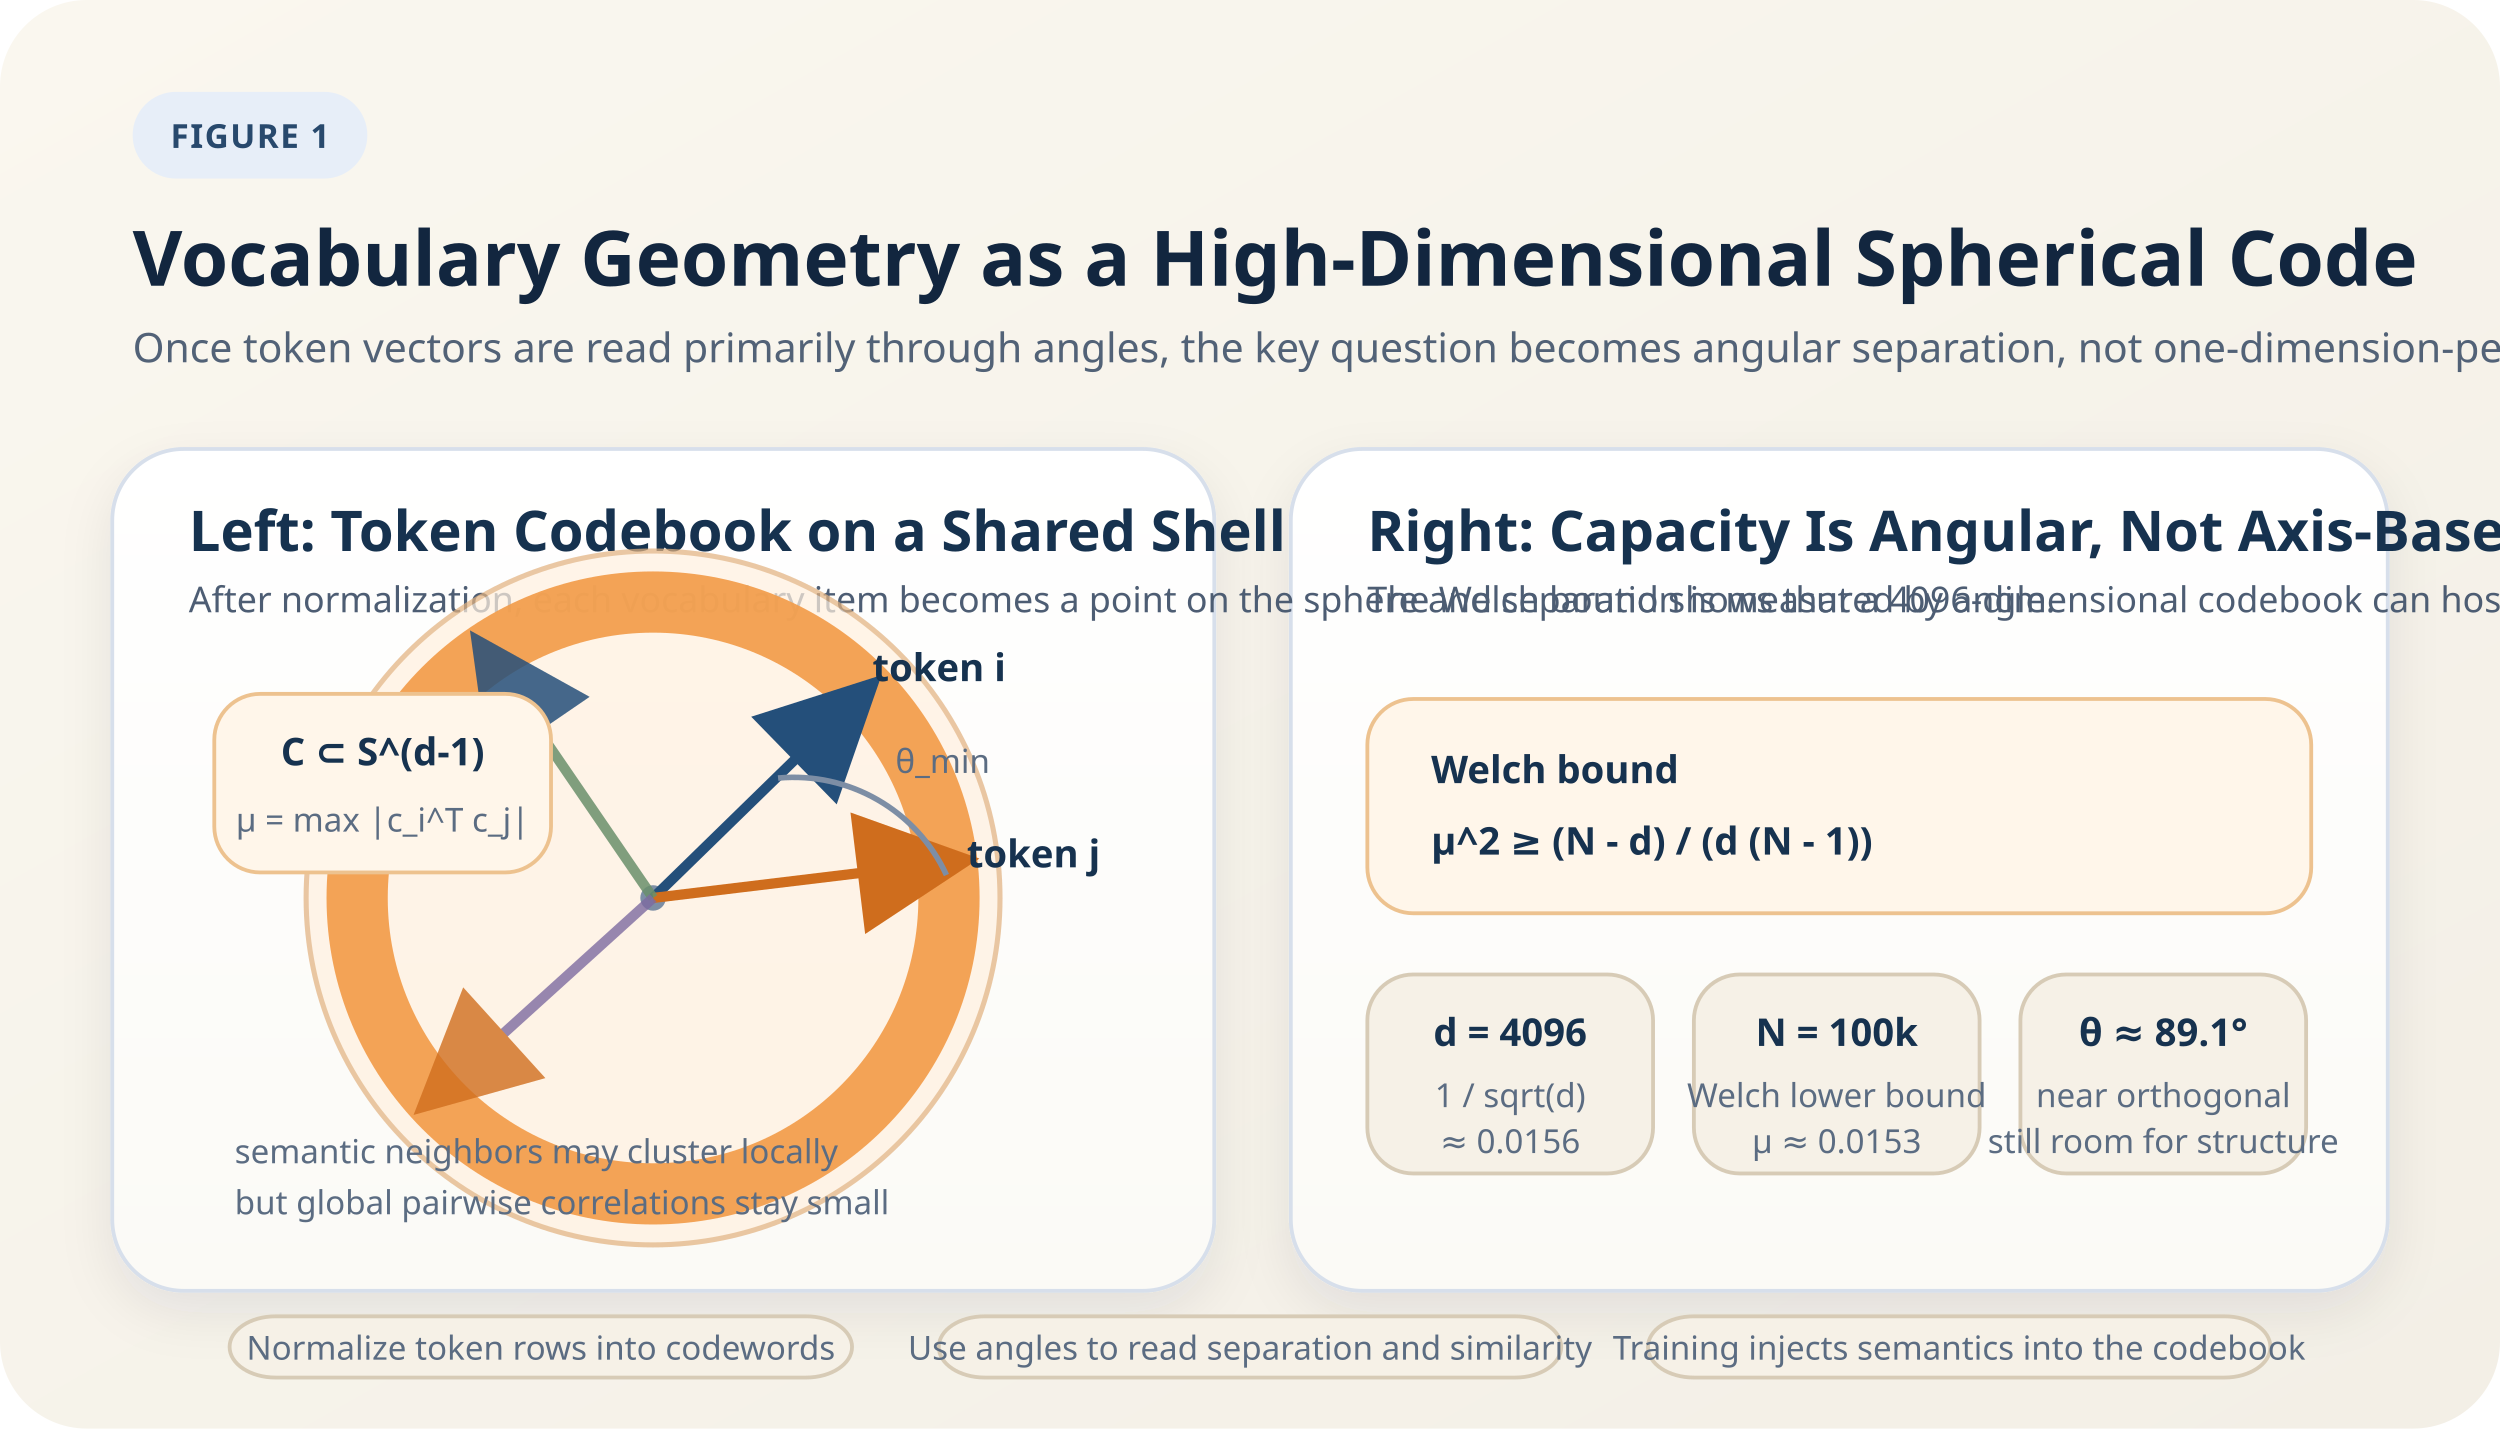
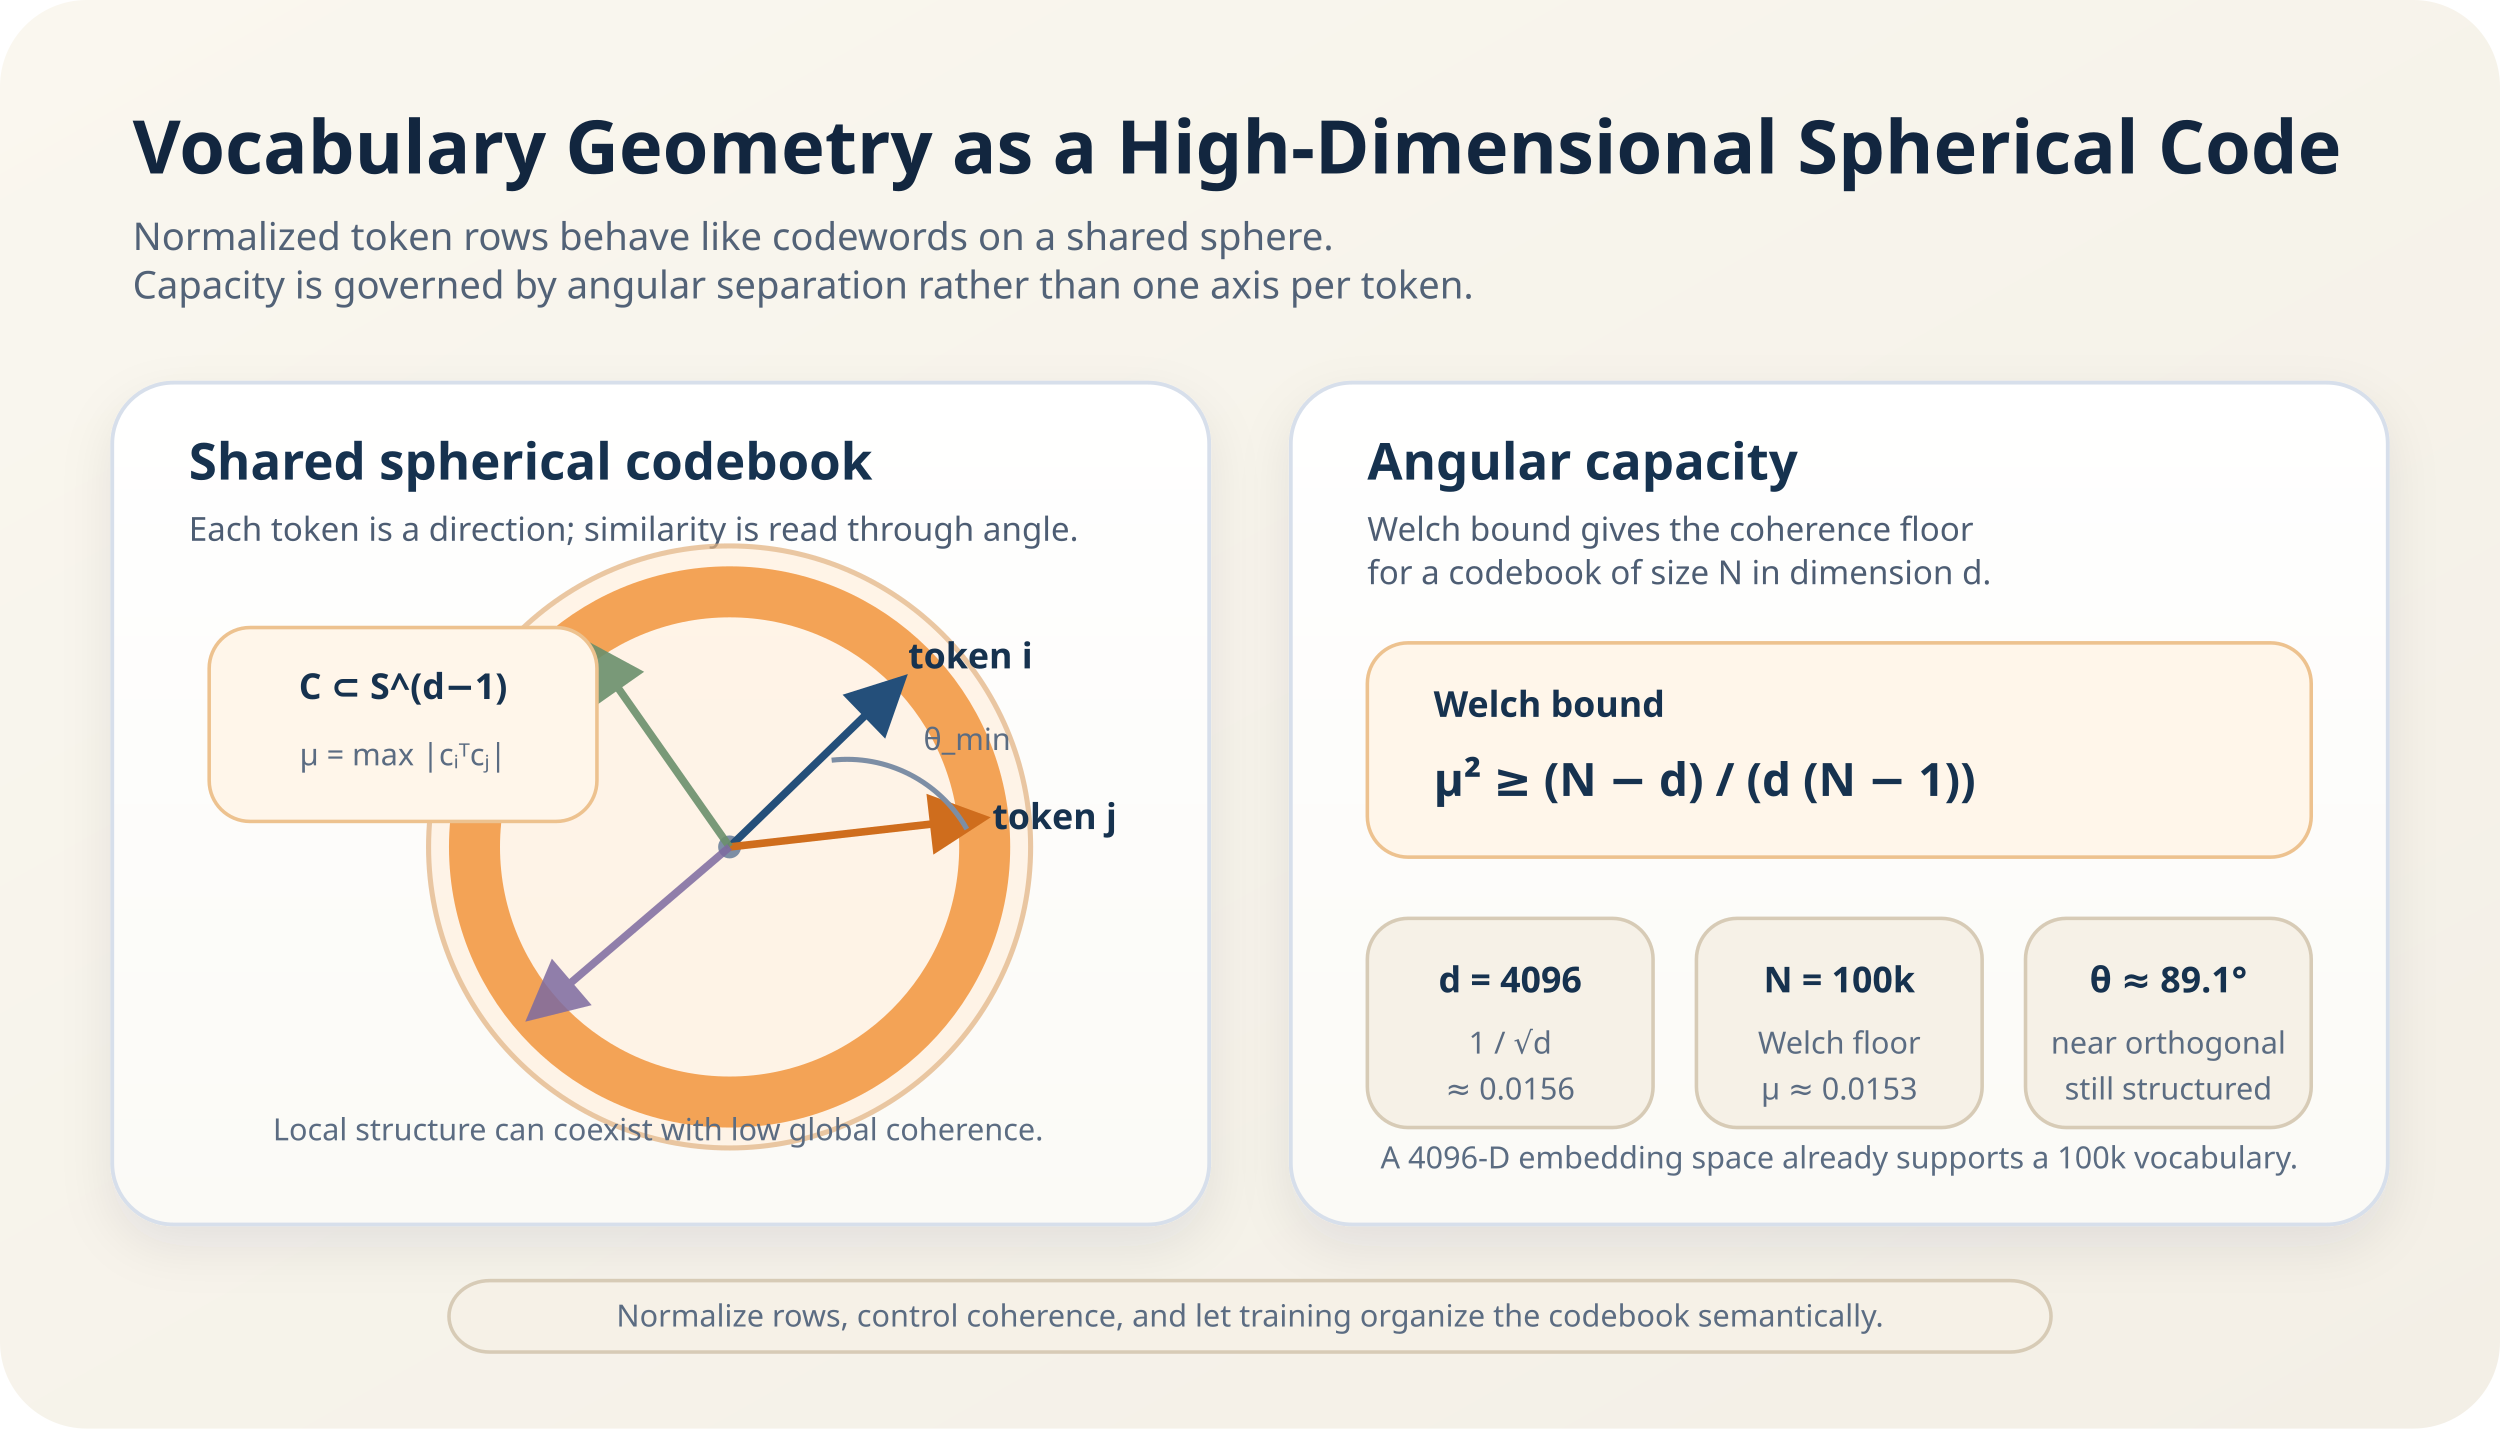
<svg xmlns="http://www.w3.org/2000/svg" width="980" height="560" viewBox="0 0 980 560" role="img" aria-labelledby="title desc">
  <defs>
    <linearGradient id="bg" x1="0" y1="0" x2="1" y2="1">
      <stop offset="0%" stop-color="#faf7ef" />
      <stop offset="100%" stop-color="#f3efe6" />
    </linearGradient>
    <linearGradient id="card" x1="0" y1="0" x2="0" y2="1">
      <stop offset="0%" stop-color="#ffffff" />
      <stop offset="100%" stop-color="#fbfaf6" />
    </linearGradient>
    <filter id="shadow" x="-20%" y="-20%" width="140%" height="140%">
      <feDropShadow dx="0" dy="8" stdDeviation="10" flood-color="#10233b" flood-opacity="0.08" />
    </filter>
-     <marker id="navyArrow" markerWidth="12" markerHeight="12" refX="9" refY="6" orient="auto">
-       <path d="M0,0 L12,6 L0,12 z" fill="#244f7a" />
+     <marker id="blueArrow" markerWidth="8" markerHeight="8" refX="6.2" refY="4" orient="auto" markerUnits="strokeWidth">
+       <path d="M0,0 L8,4 L0,8 z" fill="#244f7a" />
    </marker>
-     <marker id="orangeArrow" markerWidth="12" markerHeight="12" refX="9" refY="6" orient="auto">
-       <path d="M0,0 L12,6 L0,12 z" fill="#cf6d1d" />
+     <marker id="orangeArrow" markerWidth="8" markerHeight="8" refX="6.2" refY="4" orient="auto" markerUnits="strokeWidth">
+       <path d="M0,0 L8,4 L0,8 z" fill="#cf6d1d" />
+     </marker>
+     <marker id="greenArrow" markerWidth="8" markerHeight="8" refX="6.2" refY="4" orient="auto" markerUnits="strokeWidth">
+       <path d="M0,0 L8,4 L0,8 z" fill="#6a8f6b" />
+     </marker>
+     <marker id="purpleArrow" markerWidth="8" markerHeight="8" refX="6.2" refY="4" orient="auto" markerUnits="strokeWidth">
+       <path d="M0,0 L8,4 L0,8 z" fill="#7d6aa0" />
    </marker>
  </defs>
  <style>
-     .title { fill: #12263f; font-family: "Avenir Next", "PingFang SC", "Noto Sans SC", "Source Han Sans SC", sans-serif; font-size: 30px; font-weight: 700; }
-     .subtitle { fill: #526277; font-family: "Avenir Next", "PingFang SC", "Noto Sans SC", "Source Han Sans SC", sans-serif; font-size: 16px; font-weight: 500; }
-     .pill { fill: #e7eef8; }
-     .pill-text { fill: #28496d; font-family: "Avenir Next", "PingFang SC", "Noto Sans SC", "Source Han Sans SC", sans-serif; font-size: 13px; font-weight: 700; letter-spacing: 0.6px; }
-     .card { fill: url(#card); stroke: #d7dfeb; stroke-width: 1.5; rx: 28; filter: url(#shadow); }
-     .card-title { fill: #16324f; font-family: "Avenir Next", "PingFang SC", "Noto Sans SC", "Source Han Sans SC", sans-serif; font-size: 22px; font-weight: 700; }
-     .card-text { fill: #4d5d73; font-family: "Avenir Next", "PingFang SC", "Noto Sans SC", "Source Han Sans SC", sans-serif; font-size: 14px; font-weight: 500; }
-     .label { fill: #16324f; font-family: "Avenir Next", "PingFang SC", "Noto Sans SC", "Source Han Sans SC", sans-serif; font-size: 15px; font-weight: 700; }
-     .small { fill: #5b6c82; font-family: "Avenir Next", "PingFang SC", "Noto Sans SC", "Source Han Sans SC", sans-serif; font-size: 13px; font-weight: 500; }
-     .formula-box { fill: #fff6ea; stroke: #edc28f; stroke-width: 1.5; rx: 18; }
-     .step-box { fill: #f6f1e7; stroke: #d7cbb6; stroke-width: 1.5; rx: 18; }
-     .shell-base { fill: #fff0df; stroke: #e2b280; stroke-width: 2; }
-     .shell-ring { fill: none; stroke: #f29c4a; stroke-width: 24; opacity: 0.92; }
-     .blue { fill: #244f7a; }
-     .orange { fill: #cf6d1d; }
-     .green { fill: #6a8f6b; }
-     .purple { fill: #7d6aa0; }
-     .guide { fill: none; stroke: #8fa0b5; stroke-width: 2; stroke-dasharray: 6 6; }
-     .angle { fill: none; stroke: #7d8ea5; stroke-width: 2.2; }
+     .title { fill:#12263f; font-family:"Avenir Next","PingFang SC","Noto Sans SC","Source Han Sans SC",sans-serif; font-size:29px; font-weight:700; }
+     .subtitle { fill:#526277; font-family:"Avenir Next","PingFang SC","Noto Sans SC","Source Han Sans SC",sans-serif; font-size:15px; font-weight:500; }
+ 
+     .card { fill:url(#card); stroke:#d7dfeb; stroke-width:1.5; rx:24; filter:url(#shadow); }
+     .card-title { fill:#16324f; font-family:"Avenir Next","PingFang SC","Noto Sans SC","Source Han Sans SC",sans-serif; font-size:20px; font-weight:700; }
+     .body { fill:#4d5d73; font-family:"Avenir Next","PingFang SC","Noto Sans SC","Source Han Sans SC",sans-serif; font-size:13px; font-weight:500; }
+     .label { fill:#16324f; font-family:"Avenir Next","PingFang SC","Noto Sans SC","Source Han Sans SC",sans-serif; font-size:14px; font-weight:700; }
+     .small { fill:#5b6c82; font-family:"Avenir Next","PingFang SC","Noto Sans SC","Source Han Sans SC",sans-serif; font-size:12px; font-weight:500; }
+     .small-center { fill:#5b6c82; font-family:"Avenir Next","PingFang SC","Noto Sans SC","Source Han Sans SC",sans-serif; font-size:12px; font-weight:500; text-anchor:middle; }
+     .formula { fill:#16324f; font-family:"Avenir Next","PingFang SC","Noto Sans SC","Source Han Sans SC",sans-serif; font-size:18px; font-weight:700; }
+ 
+     .formula-box { fill:#fff6ea; stroke:#edc28f; stroke-width:1.4; rx:16; }
+     .step-box { fill:#f6f1e7; stroke:#d7cbb6; stroke-width:1.4; rx:16; }
+ 
+     .shell-base { fill:#fff0df; stroke:#e2b280; stroke-width:2; }
+     .shell-ring { fill:none; stroke:#f29c4a; stroke-width:20; opacity:0.92; }
+ 
+     .angle { fill:none; stroke:#7d8ea5; stroke-width:2; }
+ 
+     .arrow-blue { stroke:#244f7a; stroke-width:3; }
+     .arrow-orange { stroke:#cf6d1d; stroke-width:3; }
+     .arrow-green { stroke:#6a8f6b; stroke-width:3; opacity:0.9; }
+     .arrow-purple { stroke:#7d6aa0; stroke-width:3; opacity:0.85; }
  </style>
  <rect x="0" y="0" width="980" height="560" fill="url(#bg)" rx="34" />
-   <rect class="pill" x="52" y="36" width="92" height="34" rx="17" />
-   <text class="pill-text" x="98" y="58" text-anchor="middle">FIGURE 1</text>
-   <text class="title" x="52" y="112">Vocabulary Geometry as a High-Dimensional Spherical Code</text>
-   <text class="subtitle" x="52" y="142">Once token vectors are read primarily through angles, the key question becomes angular separation, not one-dimension-per-token allocation.</text>
-   <rect class="card" x="44" y="176" width="432" height="330" rx="28" />
-   <rect class="card" x="506" y="176" width="430" height="330" rx="28" />
-   <text class="card-title" x="74" y="216">Left: Token Codebook on a Shared Shell</text>
-   <text class="card-text" x="74" y="240">After normalization, each vocabulary item becomes a point on the sphere and separation is measured by angle.</text>
-   <circle class="shell-base" cx="256" cy="352" r="136" opacity="0.72" />
-   <circle class="shell-ring" cx="256" cy="352" r="116" />
-   <circle cx="256" cy="352" r="5" fill="#7d8ea5" />
-   <line x1="256" y1="352" x2="337" y2="273" stroke="#244f7a" stroke-width="4" marker-end="url(#navyArrow)" />
-   <line x1="256" y1="352" x2="372" y2="338" stroke="#cf6d1d" stroke-width="4" marker-end="url(#orangeArrow)" />
-   <line x1="256" y1="352" x2="191" y2="257" stroke="#6a8f6b" stroke-width="4" marker-end="url(#navyArrow)" opacity="0.85" />
-   <line x1="256" y1="352" x2="171" y2="429" stroke="#7d6aa0" stroke-width="4" marker-end="url(#orangeArrow)" opacity="0.8" />
-   <path class="angle" d="M305 305 A66 66 0 0 1 371 343" />
-   <text class="small" x="351" y="303">θ_min</text>
-   <text class="label" x="342" y="267">token i</text>
-   <text class="label" x="379" y="340">token j</text>
-   <text class="small" x="92" y="456">semantic neighbors may cluster locally</text>
-   <text class="small" x="92" y="476">but global pairwise correlations stay small</text>
-   <rect class="formula-box" x="84" y="272" width="132" height="70" rx="16" />
-   <text class="label" x="150" y="300" text-anchor="middle">C ⊂ S^(d-1)</text>
-   <text class="small" x="150" y="326" text-anchor="middle">μ = max |c_i^T c_j|</text>
-   <text class="card-title" x="536" y="216">Right: Capacity Is Angular, Not Axis-Based</text>
-   <text class="card-text" x="536" y="240">The Welch bound shows that a 4096-dimensional codebook can host a 100k vocabulary with near-orthogonal directions.</text>
-   <rect class="formula-box" x="536" y="274" width="370" height="84" rx="18" />
-   <text class="label" x="561" y="307">Welch bound</text>
-   <text class="label" x="561" y="335">μ^2 ≥ (N - d) / (d (N - 1))</text>
-   <rect class="step-box" x="536" y="382" width="112" height="78" rx="18" />
-   <rect class="step-box" x="664" y="382" width="112" height="78" rx="18" />
-   <rect class="step-box" x="792" y="382" width="112" height="78" rx="18" />
-   <text class="label" x="592" y="410" text-anchor="middle">d = 4096</text>
-   <text class="small" x="592" y="434" text-anchor="middle">1 / sqrt(d)</text>
-   <text class="small" x="592" y="452" text-anchor="middle">≈ 0.0156</text>
-   <text class="label" x="720" y="410" text-anchor="middle">N = 100k</text>
-   <text class="small" x="720" y="434" text-anchor="middle">Welch lower bound</text>
-   <text class="small" x="720" y="452" text-anchor="middle">μ ≈ 0.0153</text>
-   <text class="label" x="848" y="410" text-anchor="middle">θ ≈ 89.1°</text>
-   <text class="small" x="848" y="434" text-anchor="middle">near orthogonal</text>
-   <text class="small" x="848" y="452" text-anchor="middle">still room for structure</text>
-   <rect class="step-box" x="90" y="516" width="244" height="24" rx="12" />
-   <rect class="step-box" x="368" y="516" width="244" height="24" rx="12" />
-   <rect class="step-box" x="646" y="516" width="244" height="24" rx="12" />
-   <text class="small" x="212" y="533" text-anchor="middle">Normalize token rows into codewords</text>
-   <text class="small" x="490" y="533" text-anchor="middle">Use angles to read separation and similarity</text>
-   <text class="small" x="768" y="533" text-anchor="middle">Training injects semantics into the codebook</text>
+   <text class="title" x="52" y="68">Vocabulary Geometry as a High-Dimensional Spherical Code</text>
+   <text class="subtitle" x="52" y="98">
+     <tspan x="52" dy="0">Normalized token rows behave like codewords on a shared sphere.</tspan>
+     <tspan x="52" dy="19">Capacity is governed by angular separation rather than one axis per token.</tspan>
+   </text>
+   <rect class="card" x="44" y="150" width="430" height="330" rx="24" />
+   <rect class="card" x="506" y="150" width="430" height="330" rx="24" />
+   <text class="card-title" x="74" y="188">Shared spherical codebook</text>
+   <text class="body" x="74" y="212">Each token is a direction; similarity is read through angle.</text>
+   <circle class="shell-base" cx="286" cy="332" r="118" opacity="0.72" />
+   <circle class="shell-ring" cx="286" cy="332" r="100" />
+   <circle cx="286" cy="332" r="4.5" fill="#7d8ea5" />
+   <line x1="286" y1="332" x2="352" y2="268" class="arrow-blue" marker-end="url(#blueArrow)" />
+   <line x1="286" y1="332" x2="383" y2="321" class="arrow-orange" marker-end="url(#orangeArrow)" />
+   <line x1="286" y1="332" x2="232" y2="255" class="arrow-green" marker-end="url(#greenArrow)" />
+   <line x1="286" y1="332" x2="210" y2="397" class="arrow-purple" marker-end="url(#purpleArrow)" />
+   <path class="angle" d="M326 298 A54 54 0 0 1 379 325" />
+   <text class="small" x="362" y="294">θ_min</text>
+   <text class="label" x="356" y="262">token i</text>
+   <text class="label" x="389" y="325">token j</text>
+   <rect class="formula-box" x="82" y="246" width="152" height="76" rx="16" />
+   <text class="label" x="158" y="274" text-anchor="middle">C ⊂ S^(d−1)</text>
+   <text class="small-center" x="158" y="300">μ = max |cᵢᵀcⱼ|</text>
+   <text class="small-center" x="258" y="447">Local structure can coexist with low global coherence.</text>
+   <text class="card-title" x="536" y="188">Angular capacity</text>
+   <text class="body" x="536" y="212">
+     <tspan x="536" dy="0">Welch bound gives the coherence floor</tspan>
+     <tspan x="536" dy="17">for a codebook of size N in dimension d.</tspan>
+   </text>
+   <rect class="formula-box" x="536" y="252" width="370" height="84" rx="16" />
+   <text class="label" x="562" y="281">Welch bound</text>
+   <text class="formula" x="562" y="312">μ² ≥ (N − d) / (d (N − 1))</text>
+   <rect class="step-box" x="536" y="360" width="112" height="82" rx="16" />
+   <rect class="step-box" x="665" y="360" width="112" height="82" rx="16" />
+   <rect class="step-box" x="794" y="360" width="112" height="82" rx="16" />
+   <text class="label" x="592" y="389" text-anchor="middle">d = 4096</text>
+   <text class="small-center" x="592" y="413">1 / √d</text>
+   <text class="small-center" x="592" y="431">≈ 0.0156</text>
+   <text class="label" x="721" y="389" text-anchor="middle">N = 100k</text>
+   <text class="small-center" x="721" y="413">Welch floor</text>
+   <text class="small-center" x="721" y="431">μ ≈ 0.0153</text>
+   <text class="label" x="850" y="389" text-anchor="middle">θ ≈ 89.1°</text>
+   <text class="small-center" x="850" y="413">near orthogonal</text>
+   <text class="small-center" x="850" y="431">still structured</text>
+   <text class="small-center" x="721" y="458">A 4096-D embedding space already supports a 100k vocabulary.</text>
+   <rect class="step-box" x="176" y="502" width="628" height="28" rx="14" />
+   <text class="small-center" x="490" y="520">Normalize rows, control coherence, and let training organize the codebook semantically.</text>
</svg>
